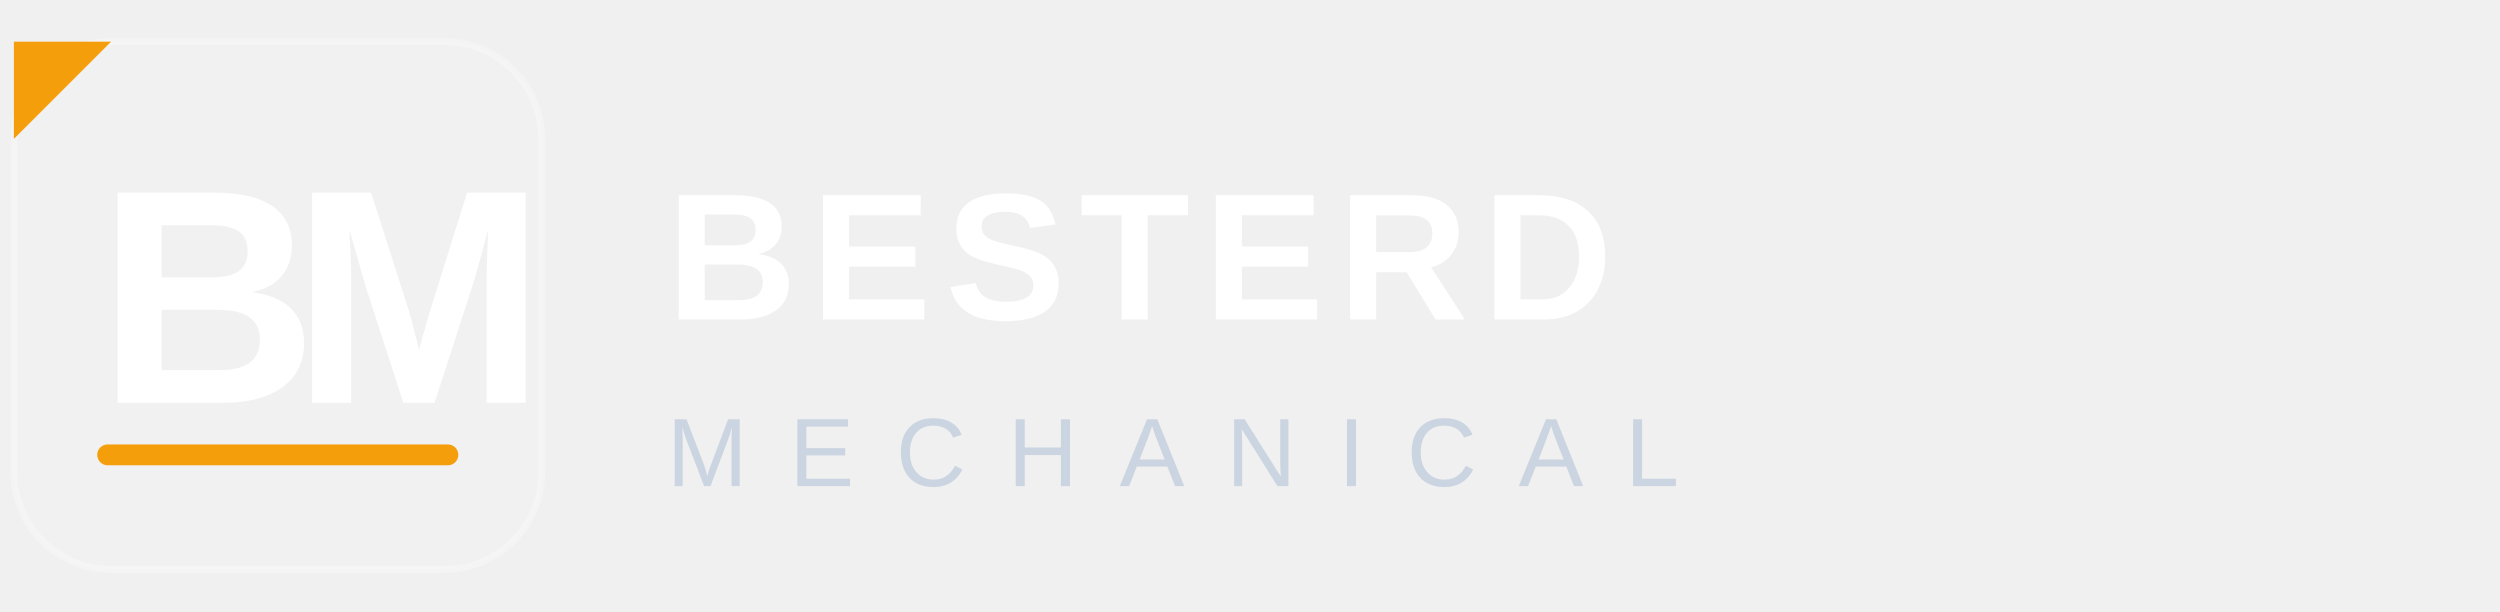
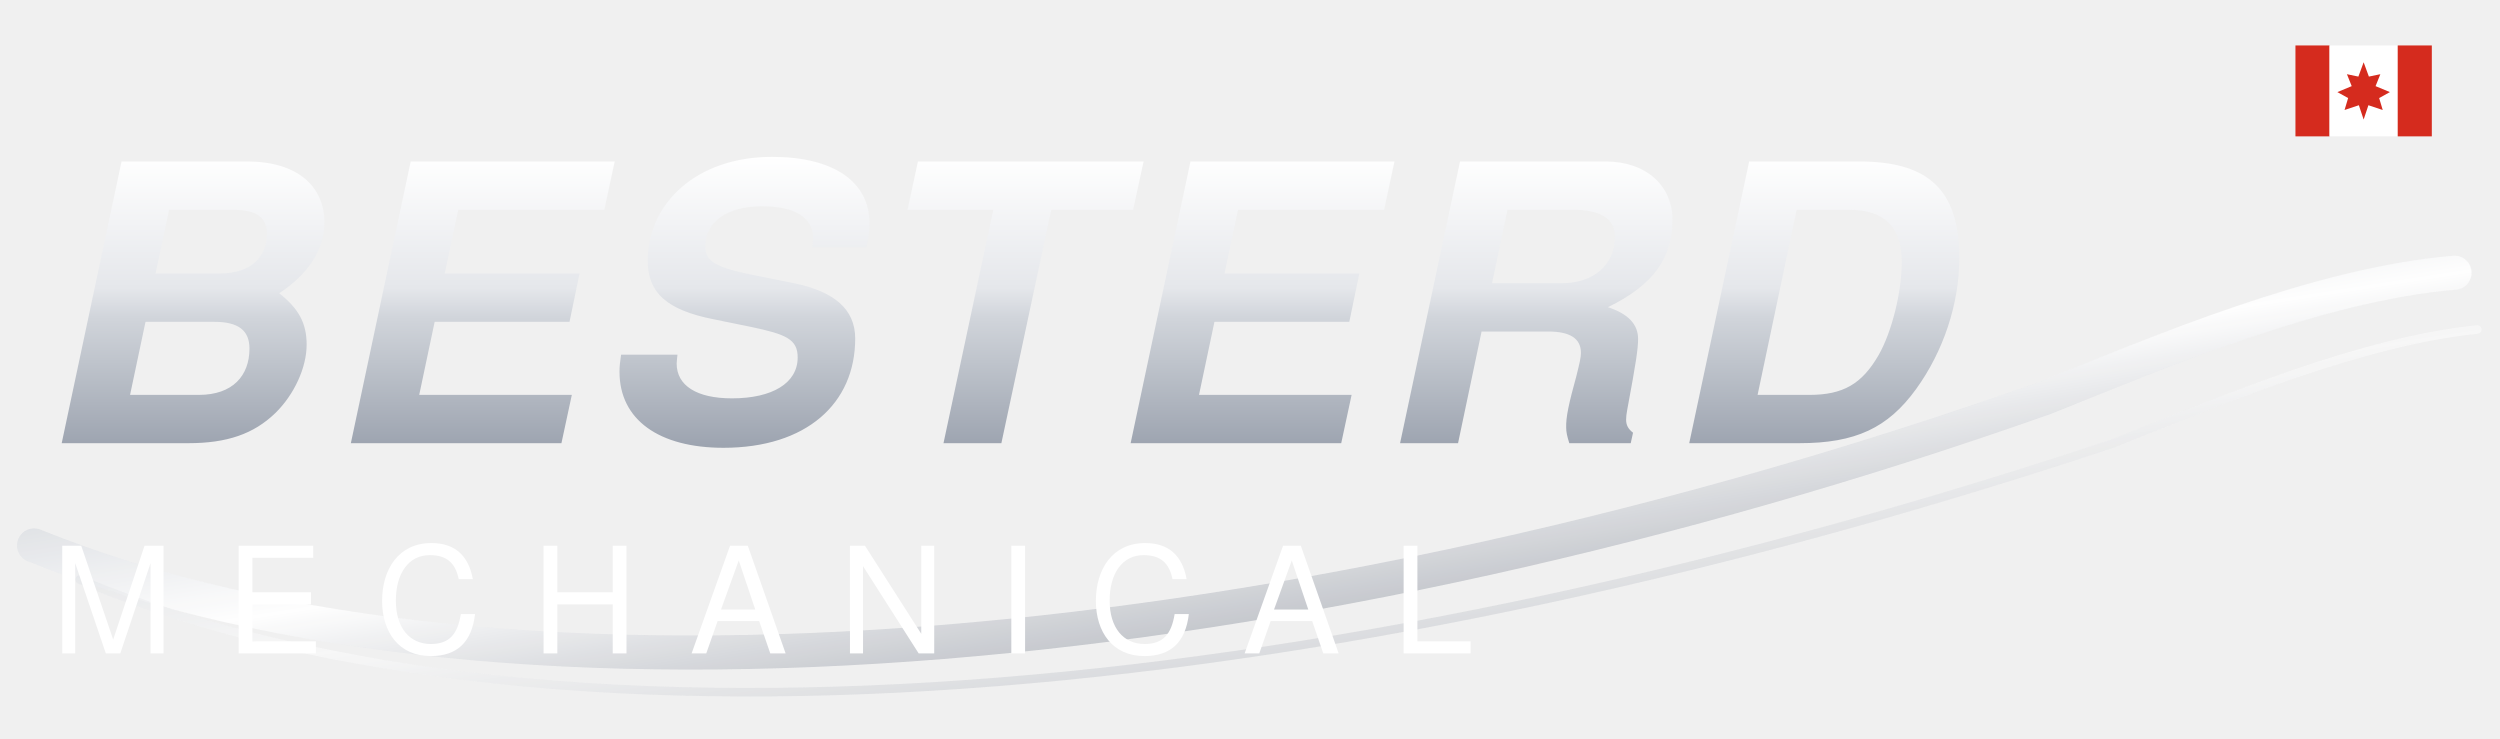
- <svg xmlns="http://www.w3.org/2000/svg" viewBox="0 0 360 88" role="img" aria-label="Besterd Mechanical">
-   <g>
-     <rect x="2" y="6" width="76" height="76" rx="14" fill="#ffffff" fill-opacity="0.08" stroke="#ffffff" stroke-opacity="0.25" />
-     <path d="M2 20 L2 6 L16 6 Z" fill="#f59e0b" />
-     <g fill="#ffffff" font-family="'Helvetica Neue', Arial, sans-serif" font-weight="800" font-size="44" letter-spacing="-2">
-       <text x="14" y="58">B</text>
-       <text x="42" y="58">M</text>
-     </g>
-     <rect x="14" y="64" width="52" height="3" rx="1.5" fill="#f59e0b" />
+ <svg xmlns="http://www.w3.org/2000/svg" viewBox="0 0 440 130" role="img" aria-label="Besterd Mechanical">
+   <defs>
+     <linearGradient id="chrome-text-l" x1="0" y1="0" x2="0" y2="1">
+       <stop offset="0%" stop-color="#ffffff" />
+       <stop offset="45%" stop-color="#e5e7eb" />
+       <stop offset="55%" stop-color="#d1d5db" />
+       <stop offset="100%" stop-color="#9ca3af" />
+     </linearGradient>
+     <linearGradient id="swoosh-l" x1="0" y1="0" x2="1" y2="1">
+       <stop offset="0%" stop-color="#9ca3af" />
+       <stop offset="50%" stop-color="#ffffff" />
+       <stop offset="100%" stop-color="#6b7280" />
+     </linearGradient>
+   </defs>
+   <g opacity="0.9">
+     <path d="M 6 96 C 90 130, 230 116, 360 70 C 380 62, 408 50, 432 48" fill="none" stroke="url(#swoosh-l)" stroke-width="6" stroke-linecap="round" />
+     <path d="M 14 102 C 100 138, 240 122, 372 78 C 392 70, 416 60, 436 58" fill="none" stroke="url(#swoosh-l)" stroke-width="1.5" stroke-linecap="round" opacity="0.55" />
  </g>
-   <g font-family="'Helvetica Neue', Arial, sans-serif" fill="#ffffff">
-     <text x="96" y="46" font-size="26" font-weight="800" letter-spacing="2">BESTERD</text>
-     <text x="96" y="70" font-size="14" font-weight="500" letter-spacing="6" fill="#cbd5e1">MECHANICAL</text>
+   <g transform="translate(404, 8)">
+     <rect x="0" y="0" width="6" height="16" fill="#d52b1e" />
+     <rect x="6" y="0" width="12" height="16" fill="#ffffff" />
+     <rect x="18" y="0" width="6" height="16" fill="#d52b1e" />
+     <path transform="translate(12 8) scale(0.42)" d="M0,-12 L2.2,-6 L7,-7 L5,-2 L11,0.5 L6.5,3 L8,8 L2,6 L0,12 L-2,6 L-8,8 L-6.5,3 L-11,0.5 L-5,-2 L-7,-7 L-2.2,-6 Z" fill="#d52b1e" />
+   </g>
+   <g font-family="'Oswald','Arial Narrow','Helvetica Neue',Impact,sans-serif" font-weight="700" letter-spacing="2">
+     <text x="8" y="78" font-size="68" fill="url(#chrome-text-l)" font-style="italic" textLength="395" lengthAdjust="spacingAndGlyphs">BESTERD</text>
+   </g>
+   <g font-family="'Oswald','Arial Narrow','Helvetica Neue',sans-serif" font-weight="500">
+     <text x="9" y="115" font-size="26" fill="#ffffff" letter-spacing="9" textLength="392" lengthAdjust="spacingAndGlyphs">MECHANICAL</text>
  </g>
</svg>
